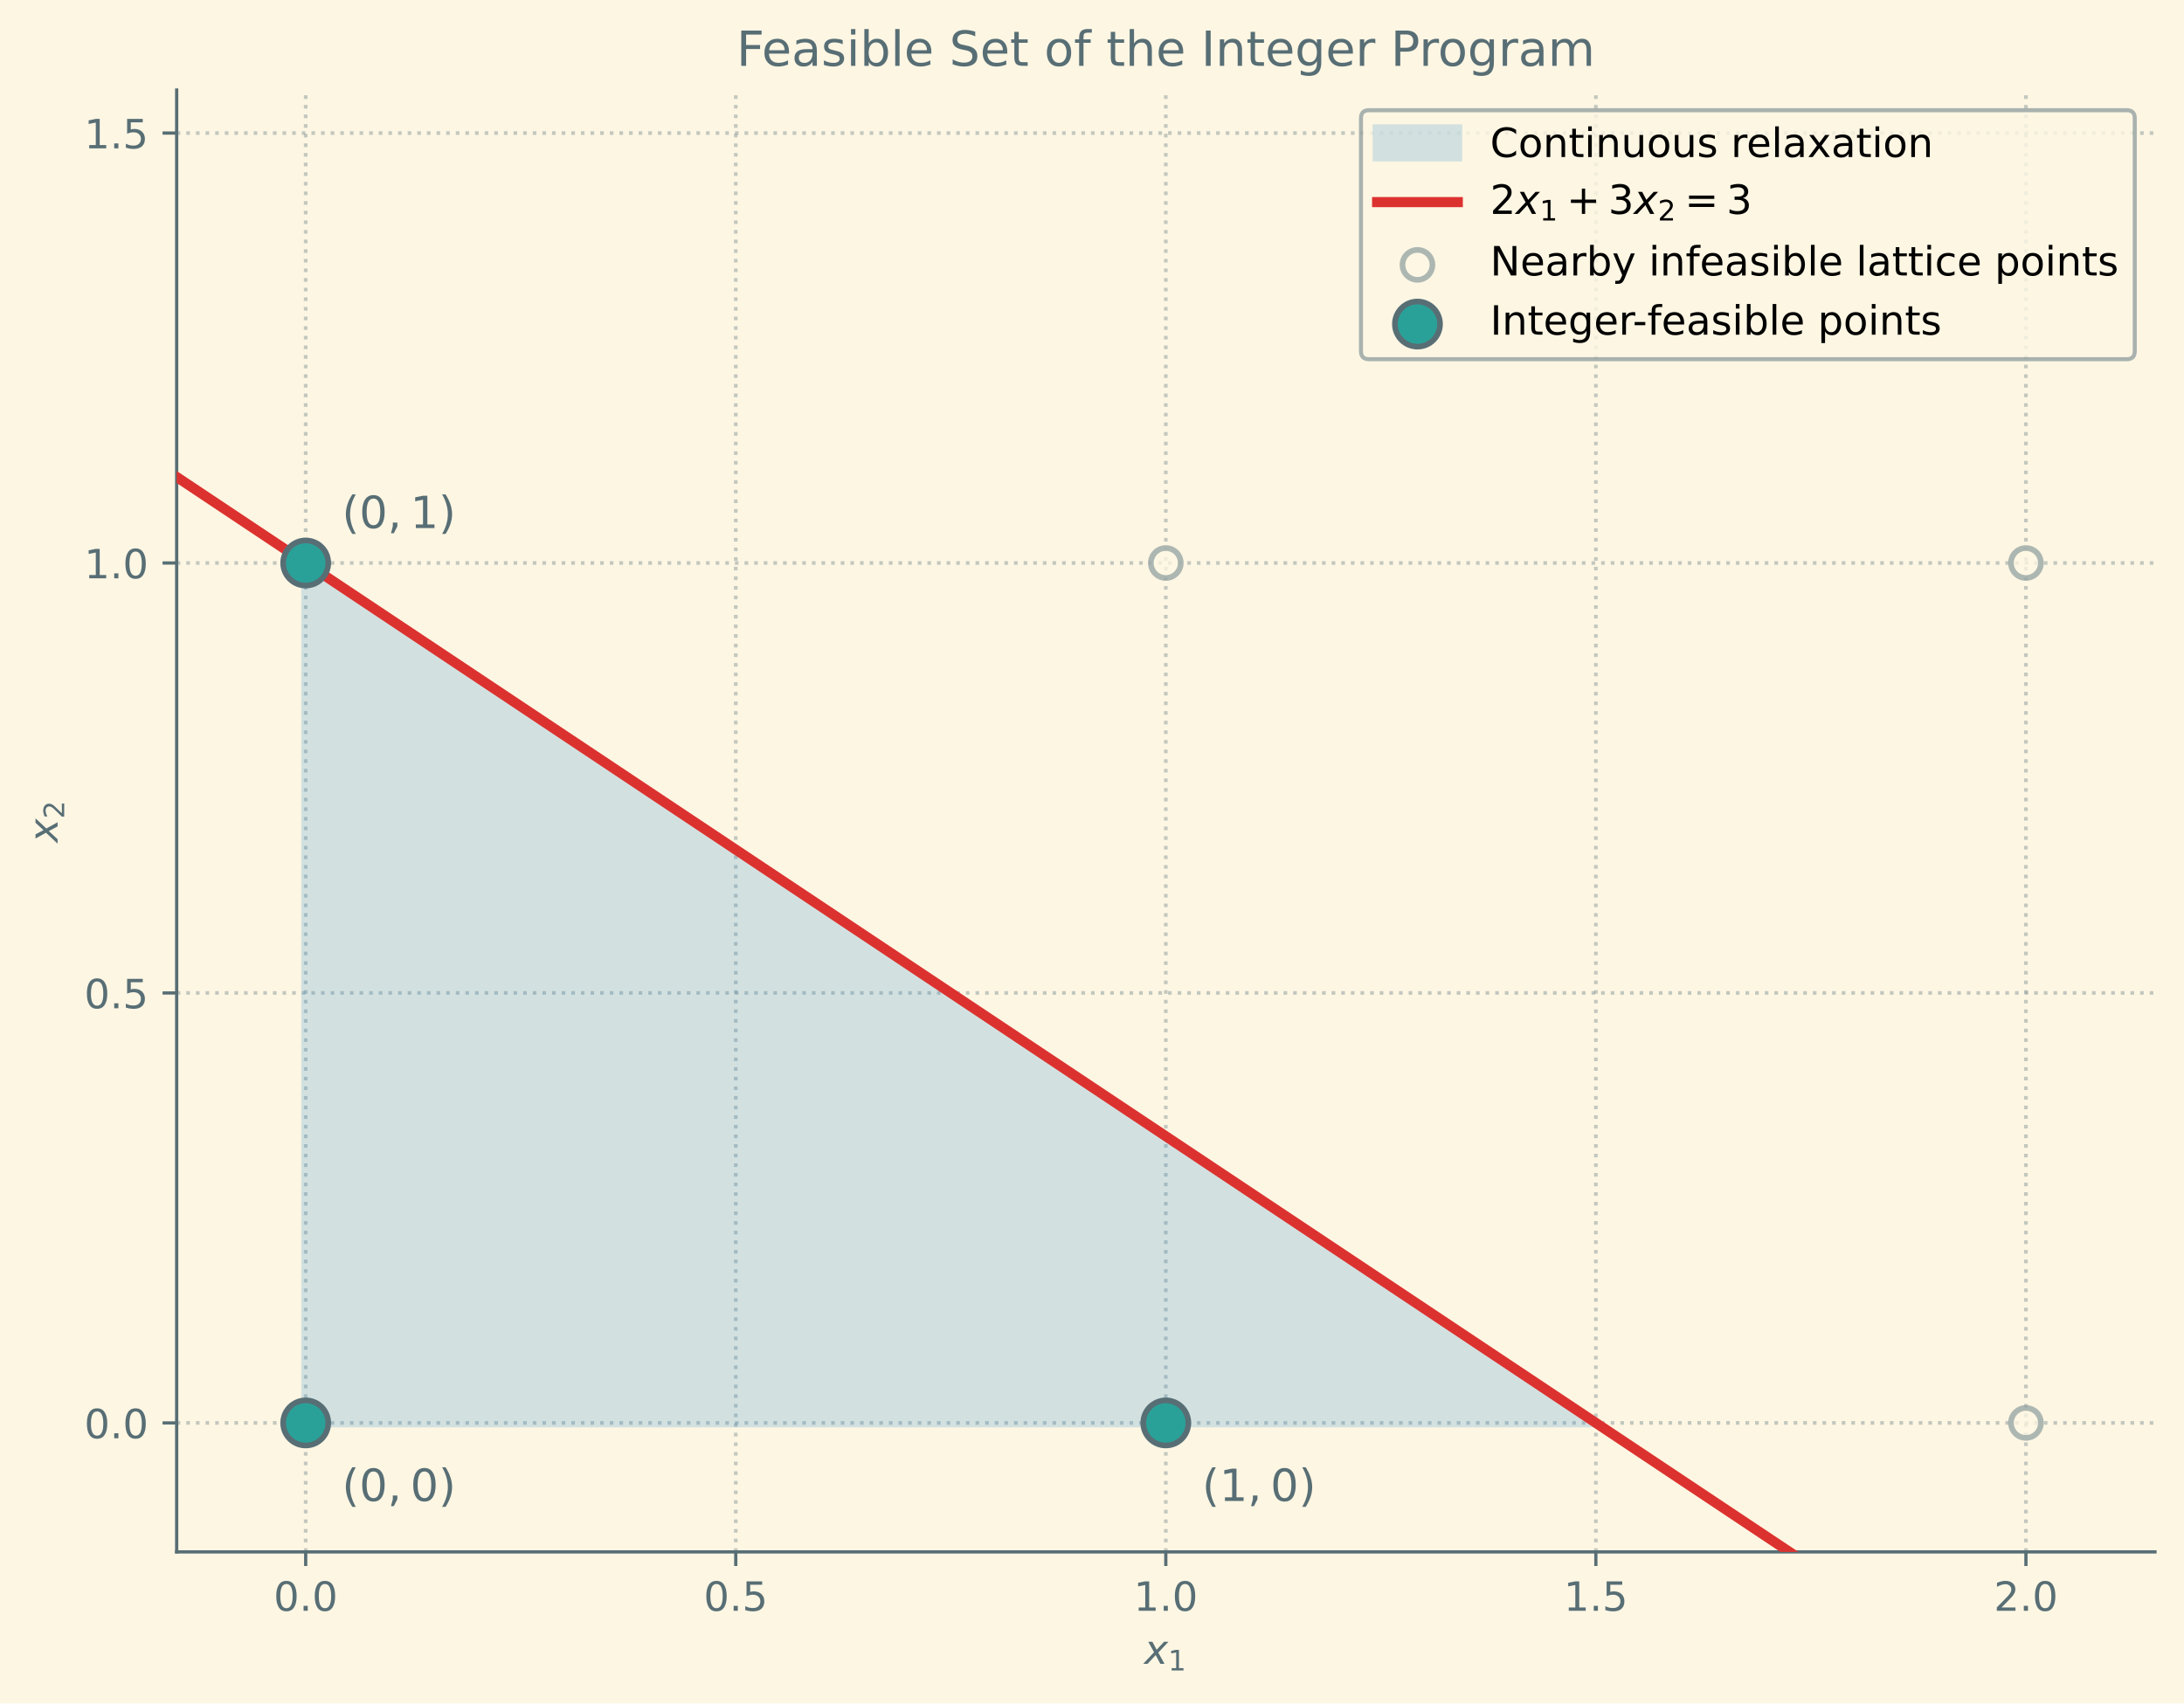
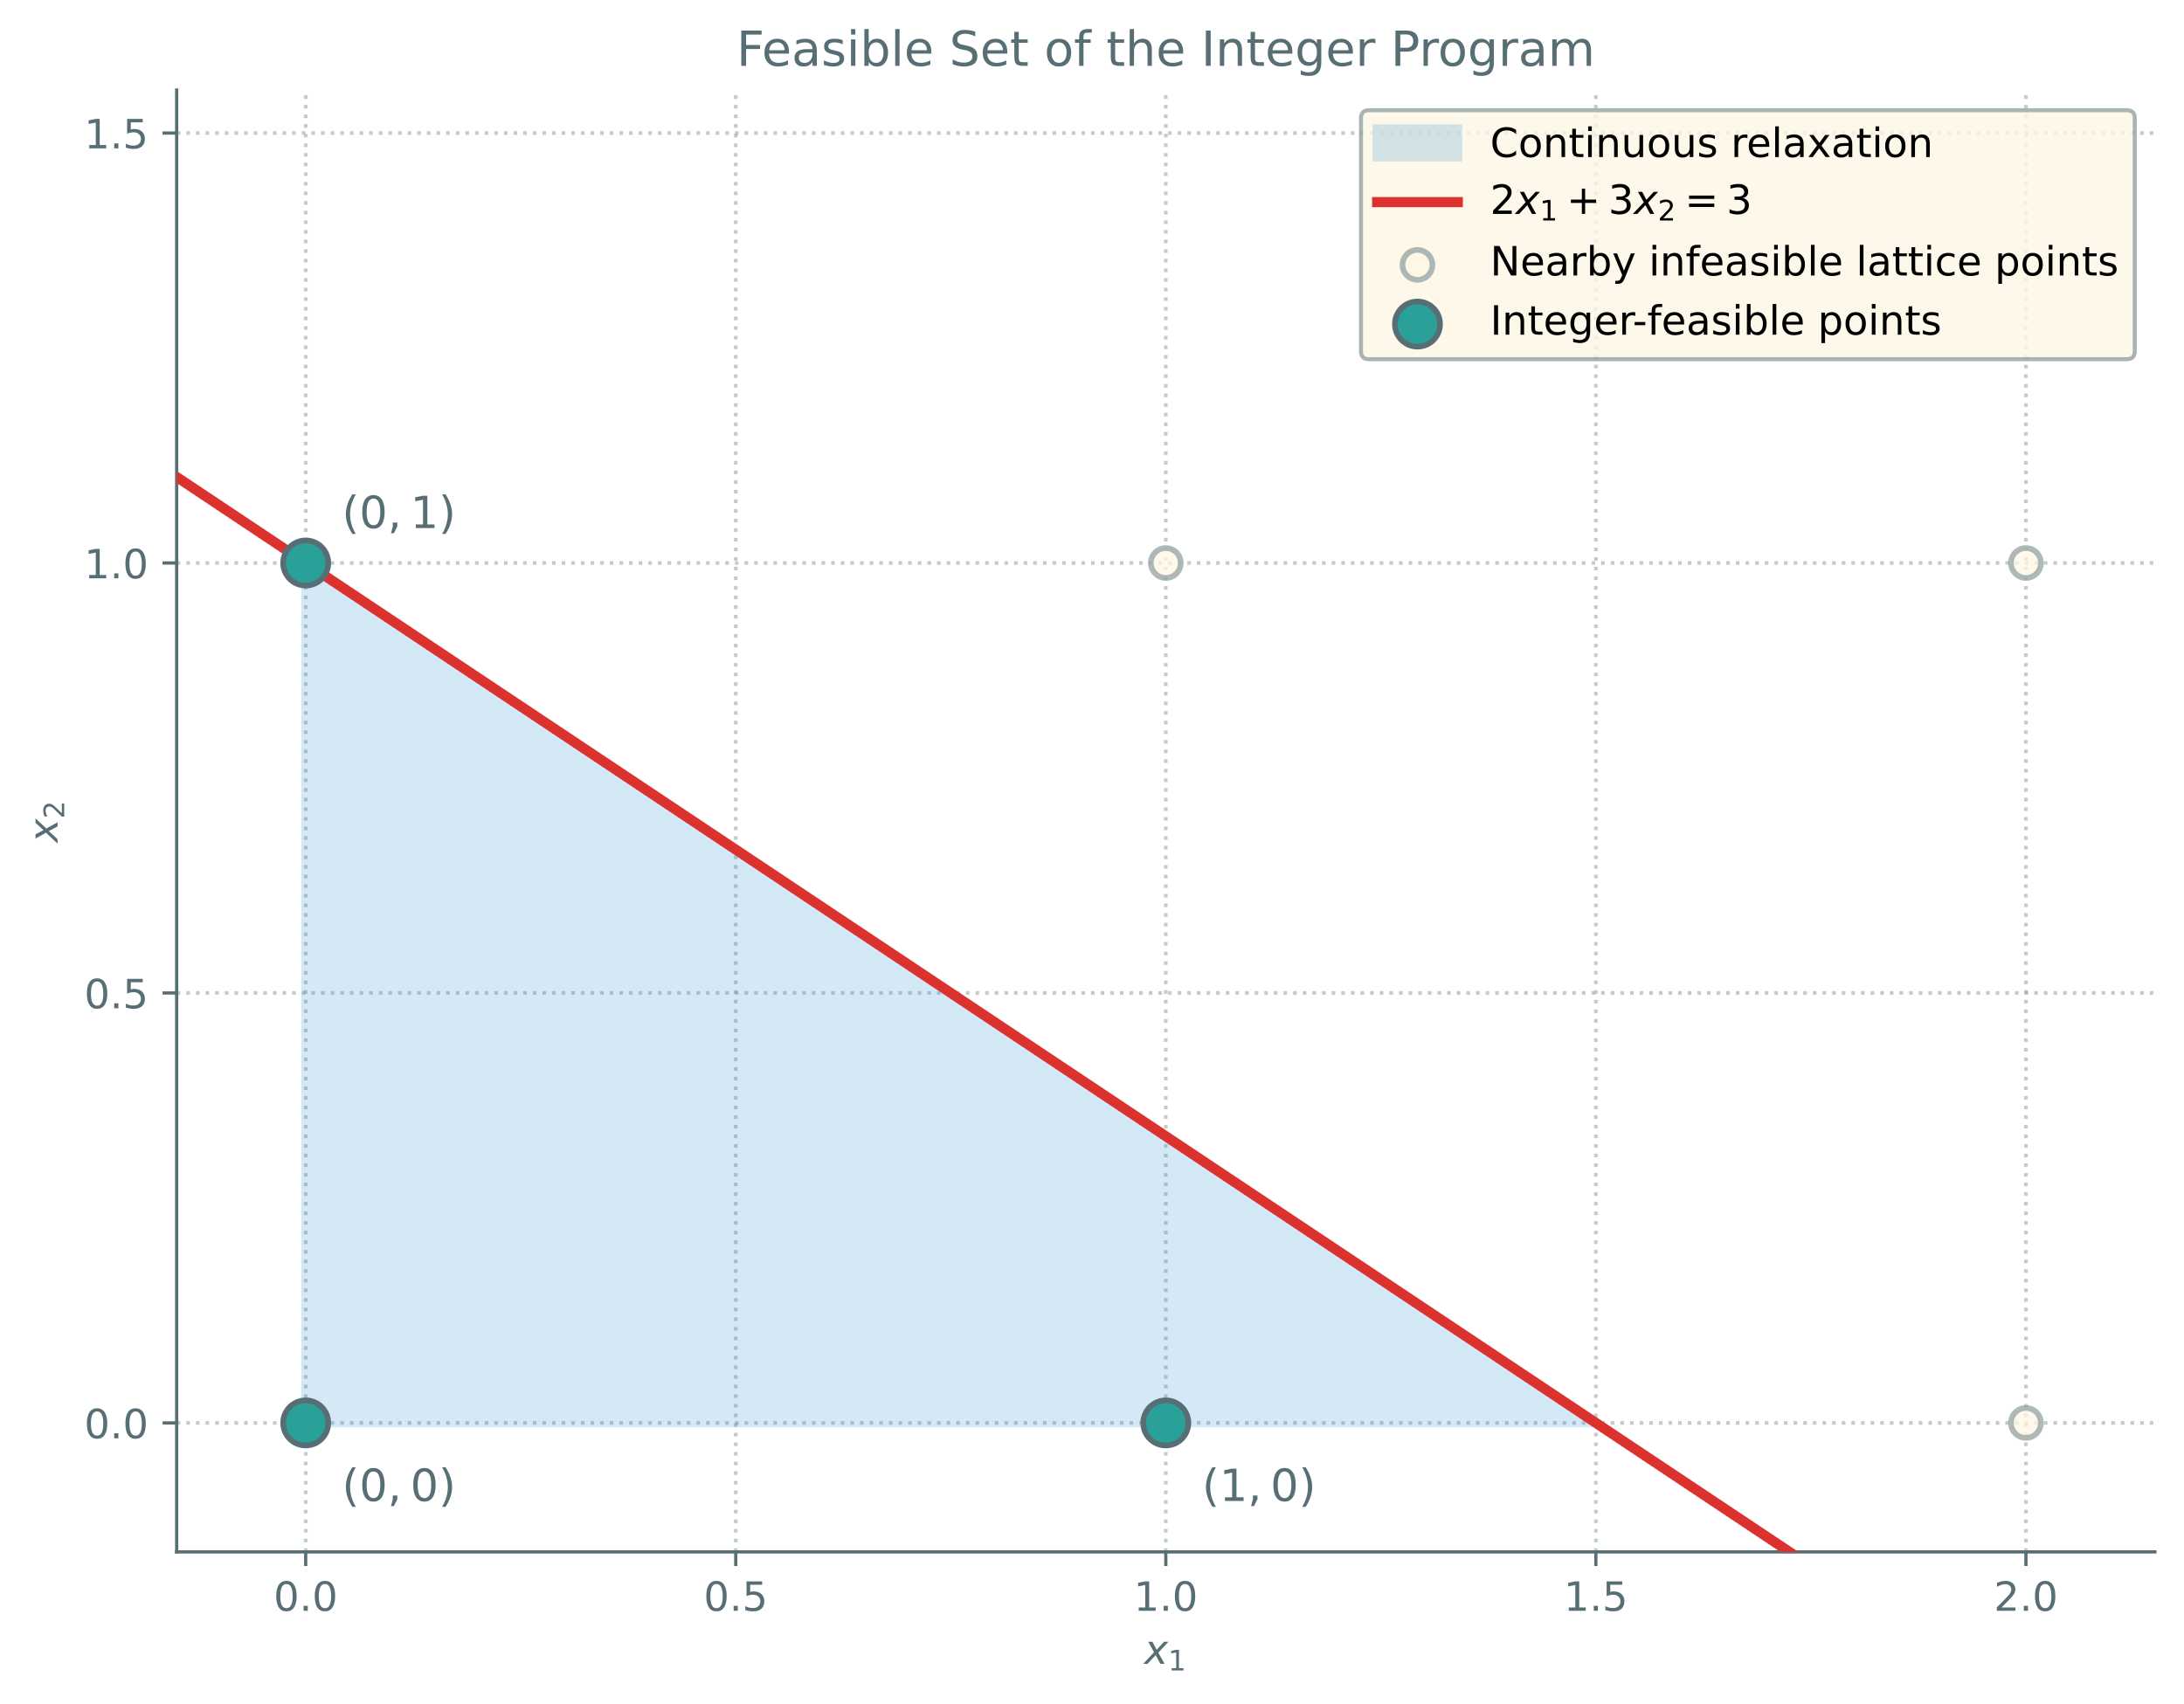
<svg xmlns="http://www.w3.org/2000/svg" xmlns:xlink="http://www.w3.org/1999/xlink" width="541.2pt" height="422.21pt" viewBox="0 0 541.2 422.21" version="1.1">
  <defs>
    <style type="text/css">*{stroke-linejoin: round; stroke-linecap: butt}</style>
  </defs>
  <g id="figure_1">
    <g id="patch_1">
-       <path d="M 0 422.21  L 541.2 422.21  L 541.2 0  L 0 0  z " style="fill: #fdf6e3" />
+       <path d="M 0 422.21  L 541.2 422.21  L 541.2 0  L 0 0  z " style="fill: none" />
    </g>
    <g id="axes_1">
      <g id="patch_2">
-         <path d="M 43.781 384.653  L 534 384.653  L 534 22.318  L 43.781 22.318  z " style="fill: #fdf6e3" />
+         <path d="M 43.781 384.653  L 534 384.653  L 534 22.318  L 43.781 22.318  z " style="fill: none" />
      </g>
      <g id="matplotlib.axis_1">
        <g id="xtick_1">
          <g id="line2d_1">
            <path d="M 75.752 384.653  L 75.752 22.318  " clip-path="url(#p98ac660688)" style="fill: none; stroke-dasharray: 0.9,1.485; stroke-dashoffset: 0; stroke: #93a1a1; stroke-opacity: 0.55; stroke-width: 0.9" />
          </g>
          <g id="line2d_2">
            <defs>
              <path id="mdb1cb2bedc" d="M 0 0  L 0 3.5  " style="stroke: #586e75; stroke-width: 0.8" />
            </defs>
            <g>
              <use xlink:href="#mdb1cb2bedc" x="75.752" y="384.653" style="fill: #586e75; stroke: #586e75; stroke-width: 0.8" />
            </g>
          </g>
          <g id="text_1">
            <text style="font-size: 10px; font-family: 'DejaVu Sans', 'Bitstream Vera Sans', 'Computer Modern Sans Serif', 'Lucida Grande', 'Verdana', 'Geneva', 'Lucid', 'Arial', 'Helvetica', 'Avant Garde', sans-serif; text-anchor: middle; fill: #586e75" x="75.752" y="399.252" transform="rotate(-0 75.75201 399.2518)">0.0</text>
          </g>
        </g>
        <g id="xtick_2">
          <g id="line2d_3">
            <path d="M 182.321 384.653  L 182.321 22.318  " clip-path="url(#p98ac660688)" style="fill: none; stroke-dasharray: 0.9,1.485; stroke-dashoffset: 0; stroke: #93a1a1; stroke-opacity: 0.55; stroke-width: 0.9" />
          </g>
          <g id="line2d_4">
            <g>
              <use xlink:href="#mdb1cb2bedc" x="182.321" y="384.653" style="fill: #586e75; stroke: #586e75; stroke-width: 0.8" />
            </g>
          </g>
          <g id="text_2">
            <text style="font-size: 10px; font-family: 'DejaVu Sans', 'Bitstream Vera Sans', 'Computer Modern Sans Serif', 'Lucida Grande', 'Verdana', 'Geneva', 'Lucid', 'Arial', 'Helvetica', 'Avant Garde', sans-serif; text-anchor: middle; fill: #586e75" x="182.321" y="399.252" transform="rotate(-0 182.3212 399.2518)">0.5</text>
          </g>
        </g>
        <g id="xtick_3">
          <g id="line2d_5">
            <path d="M 288.89 384.653  L 288.89 22.318  " clip-path="url(#p98ac660688)" style="fill: none; stroke-dasharray: 0.9,1.485; stroke-dashoffset: 0; stroke: #93a1a1; stroke-opacity: 0.55; stroke-width: 0.9" />
          </g>
          <g id="line2d_6">
            <g>
              <use xlink:href="#mdb1cb2bedc" x="288.89" y="384.653" style="fill: #586e75; stroke: #586e75; stroke-width: 0.8" />
            </g>
          </g>
          <g id="text_3">
            <text style="font-size: 10px; font-family: 'DejaVu Sans', 'Bitstream Vera Sans', 'Computer Modern Sans Serif', 'Lucida Grande', 'Verdana', 'Geneva', 'Lucid', 'Arial', 'Helvetica', 'Avant Garde', sans-serif; text-anchor: middle; fill: #586e75" x="288.89" y="399.252" transform="rotate(-0 288.8904 399.2518)">1.0</text>
          </g>
        </g>
        <g id="xtick_4">
          <g id="line2d_7">
            <path d="M 395.46 384.653  L 395.46 22.318  " clip-path="url(#p98ac660688)" style="fill: none; stroke-dasharray: 0.9,1.485; stroke-dashoffset: 0; stroke: #93a1a1; stroke-opacity: 0.55; stroke-width: 0.9" />
          </g>
          <g id="line2d_8">
            <g>
              <use xlink:href="#mdb1cb2bedc" x="395.46" y="384.653" style="fill: #586e75; stroke: #586e75; stroke-width: 0.8" />
            </g>
          </g>
          <g id="text_4">
            <text style="font-size: 10px; font-family: 'DejaVu Sans', 'Bitstream Vera Sans', 'Computer Modern Sans Serif', 'Lucida Grande', 'Verdana', 'Geneva', 'Lucid', 'Arial', 'Helvetica', 'Avant Garde', sans-serif; text-anchor: middle; fill: #586e75" x="395.46" y="399.252" transform="rotate(-0 395.4596 399.2518)">1.5</text>
          </g>
        </g>
        <g id="xtick_5">
          <g id="line2d_9">
            <path d="M 502.029 384.653  L 502.029 22.318  " clip-path="url(#p98ac660688)" style="fill: none; stroke-dasharray: 0.9,1.485; stroke-dashoffset: 0; stroke: #93a1a1; stroke-opacity: 0.55; stroke-width: 0.9" />
          </g>
          <g id="line2d_10">
            <g>
              <use xlink:href="#mdb1cb2bedc" x="502.029" y="384.653" style="fill: #586e75; stroke: #586e75; stroke-width: 0.8" />
            </g>
          </g>
          <g id="text_5">
            <text style="font-size: 10px; font-family: 'DejaVu Sans', 'Bitstream Vera Sans', 'Computer Modern Sans Serif', 'Lucida Grande', 'Verdana', 'Geneva', 'Lucid', 'Arial', 'Helvetica', 'Avant Garde', sans-serif; text-anchor: middle; fill: #586e75" x="502.029" y="399.252" transform="rotate(-0 502.0288 399.2518)">2.0</text>
          </g>
        </g>
        <g id="text_6">
          <g style="fill: #586e75" transform="translate(283.5404 412.9299)">
            <text>
              <tspan x="0" y="-0.531" style="font-style: oblique; font-size: 10px; font-family: 'DejaVu Sans'; fill: #586e75">x</tspan>
              <tspan x="5.918" y="1.109" style="font-size: 7px; font-family: 'DejaVu Sans'; fill: #586e75">1</tspan>
            </text>
          </g>
        </g>
      </g>
      <g id="matplotlib.axis_2">
        <g id="ytick_1">
          <g id="line2d_11">
            <path d="M 43.781 352.683  L 534 352.683  " clip-path="url(#p98ac660688)" style="fill: none; stroke-dasharray: 0.9,1.485; stroke-dashoffset: 0; stroke: #93a1a1; stroke-opacity: 0.55; stroke-width: 0.9" />
          </g>
          <g id="line2d_12">
            <defs>
              <path id="m6433da2326" d="M 0 0  L -3.5 0  " style="stroke: #586e75; stroke-width: 0.8" />
            </defs>
            <g>
              <use xlink:href="#m6433da2326" x="43.781" y="352.683" style="fill: #586e75; stroke: #586e75; stroke-width: 0.8" />
            </g>
          </g>
          <g id="text_7">
            <text style="font-size: 10px; font-family: 'DejaVu Sans', 'Bitstream Vera Sans', 'Computer Modern Sans Serif', 'Lucida Grande', 'Verdana', 'Geneva', 'Lucid', 'Arial', 'Helvetica', 'Avant Garde', sans-serif; text-anchor: end; fill: #586e75" x="36.781" y="356.482" transform="rotate(-0 36.78125 356.4818)">0.0</text>
          </g>
        </g>
        <g id="ytick_2">
          <g id="line2d_13">
            <path d="M 43.781 246.113  L 534 246.113  " clip-path="url(#p98ac660688)" style="fill: none; stroke-dasharray: 0.9,1.485; stroke-dashoffset: 0; stroke: #93a1a1; stroke-opacity: 0.55; stroke-width: 0.9" />
          </g>
          <g id="line2d_14">
            <g>
              <use xlink:href="#m6433da2326" x="43.781" y="246.113" style="fill: #586e75; stroke: #586e75; stroke-width: 0.8" />
            </g>
          </g>
          <g id="text_8">
            <text style="font-size: 10px; font-family: 'DejaVu Sans', 'Bitstream Vera Sans', 'Computer Modern Sans Serif', 'Lucida Grande', 'Verdana', 'Geneva', 'Lucid', 'Arial', 'Helvetica', 'Avant Garde', sans-serif; text-anchor: end; fill: #586e75" x="36.781" y="249.913" transform="rotate(-0 36.78125 249.9126)">0.5</text>
          </g>
        </g>
        <g id="ytick_3">
          <g id="line2d_15">
            <path d="M 43.781 139.544  L 534 139.544  " clip-path="url(#p98ac660688)" style="fill: none; stroke-dasharray: 0.9,1.485; stroke-dashoffset: 0; stroke: #93a1a1; stroke-opacity: 0.55; stroke-width: 0.9" />
          </g>
          <g id="line2d_16">
            <g>
              <use xlink:href="#m6433da2326" x="43.781" y="139.544" style="fill: #586e75; stroke: #586e75; stroke-width: 0.8" />
            </g>
          </g>
          <g id="text_9">
            <text style="font-size: 10px; font-family: 'DejaVu Sans', 'Bitstream Vera Sans', 'Computer Modern Sans Serif', 'Lucida Grande', 'Verdana', 'Geneva', 'Lucid', 'Arial', 'Helvetica', 'Avant Garde', sans-serif; text-anchor: end; fill: #586e75" x="36.781" y="143.343" transform="rotate(-0 36.78125 143.3435)">1.0</text>
          </g>
        </g>
        <g id="ytick_4">
          <g id="line2d_17">
            <path d="M 43.781 32.975  L 534 32.975  " clip-path="url(#p98ac660688)" style="fill: none; stroke-dasharray: 0.9,1.485; stroke-dashoffset: 0; stroke: #93a1a1; stroke-opacity: 0.55; stroke-width: 0.9" />
          </g>
          <g id="line2d_18">
            <g>
              <use xlink:href="#m6433da2326" x="43.781" y="32.975" style="fill: #586e75; stroke: #586e75; stroke-width: 0.8" />
            </g>
          </g>
          <g id="text_10">
            <text style="font-size: 10px; font-family: 'DejaVu Sans', 'Bitstream Vera Sans', 'Computer Modern Sans Serif', 'Lucida Grande', 'Verdana', 'Geneva', 'Lucid', 'Arial', 'Helvetica', 'Avant Garde', sans-serif; text-anchor: end; fill: #586e75" x="36.781" y="36.774" transform="rotate(-0 36.78125 36.77426)">1.5</text>
          </g>
        </g>
        <g id="text_11">
          <g style="fill: #586e75" transform="translate(14.79844 208.8357) rotate(-90)">
            <text>
              <tspan x="0" y="-0.531" style="font-style: oblique; font-size: 10px; font-family: 'DejaVu Sans'; fill: #586e75">x</tspan>
              <tspan x="5.918" y="1.109" style="font-size: 7px; font-family: 'DejaVu Sans'; fill: #586e75">2</tspan>
            </text>
          </g>
        </g>
      </g>
      <g id="patch_3">
        <path d="M 75.752 352.683  L 395.46 352.683  L 75.752 139.544  z " clip-path="url(#p98ac660688)" style="fill: #268bd2; opacity: 0.2; stroke: #268bd2; stroke-width: 2.2; stroke-linejoin: miter" />
      </g>
      <g id="patch_4">
        <path d="M 43.781 384.653  L 43.781 22.318  " style="fill: none; stroke: #586e75; stroke-width: 0.8; stroke-linejoin: miter; stroke-linecap: square" />
      </g>
      <g id="patch_5">
        <path d="M 43.781 384.653  L 534 384.653  " style="fill: none; stroke: #586e75; stroke-width: 0.8; stroke-linejoin: miter; stroke-linecap: square" />
      </g>
      <g id="line2d_19">
        <path d="M 43.781 118.23  L 501.25 423.21  L 501.25 423.21  " clip-path="url(#p98ac660688)" style="fill: none; stroke: #dc322f; stroke-width: 2.5; stroke-linecap: square" />
      </g>
      <g id="text_12">
        <g style="fill: #586e75" transform="translate(84.75201 372.6826)">
          <text>
            <tspan x="0" y="-0.656" style="font-size: 11px; font-family: 'DejaVu Sans'; fill: #586e75">(</tspan>
            <tspan x="4.292" y="-0.656" style="font-size: 11px; font-family: 'DejaVu Sans'; fill: #586e75">0</tspan>
            <tspan x="11.29" y="-0.656" style="font-size: 11px; font-family: 'DejaVu Sans'; fill: #586e75">,</tspan>
            <tspan x="16.93" y="-0.656" style="font-size: 11px; font-family: 'DejaVu Sans'; fill: #586e75">0</tspan>
            <tspan x="23.928" y="-0.656" style="font-size: 11px; font-family: 'DejaVu Sans'; fill: #586e75">)</tspan>
          </text>
        </g>
      </g>
      <g id="text_13">
        <g style="fill: #586e75" transform="translate(84.75201 131.5442)">
          <text>
            <tspan x="0" y="-0.656" style="font-size: 11px; font-family: 'DejaVu Sans'; fill: #586e75">(</tspan>
            <tspan x="4.292" y="-0.656" style="font-size: 11px; font-family: 'DejaVu Sans'; fill: #586e75">0</tspan>
            <tspan x="11.29" y="-0.656" style="font-size: 11px; font-family: 'DejaVu Sans'; fill: #586e75">,</tspan>
            <tspan x="16.93" y="-0.656" style="font-size: 11px; font-family: 'DejaVu Sans'; fill: #586e75">1</tspan>
            <tspan x="23.928" y="-0.656" style="font-size: 11px; font-family: 'DejaVu Sans'; fill: #586e75">)</tspan>
          </text>
        </g>
      </g>
      <g id="text_14">
        <g style="fill: #586e75" transform="translate(297.8904 372.6826)">
          <text>
            <tspan x="0" y="-0.656" style="font-size: 11px; font-family: 'DejaVu Sans'; fill: #586e75">(</tspan>
            <tspan x="4.292" y="-0.656" style="font-size: 11px; font-family: 'DejaVu Sans'; fill: #586e75">1</tspan>
            <tspan x="11.29" y="-0.656" style="font-size: 11px; font-family: 'DejaVu Sans'; fill: #586e75">,</tspan>
            <tspan x="16.93" y="-0.656" style="font-size: 11px; font-family: 'DejaVu Sans'; fill: #586e75">0</tspan>
            <tspan x="23.928" y="-0.656" style="font-size: 11px; font-family: 'DejaVu Sans'; fill: #586e75">)</tspan>
          </text>
        </g>
      </g>
      <g id="text_15">
        <text style="font-size: 12px; font-family: 'DejaVu Sans', 'Bitstream Vera Sans', 'Computer Modern Sans Serif', 'Lucida Grande', 'Verdana', 'Geneva', 'Lucid', 'Arial', 'Helvetica', 'Avant Garde', sans-serif; text-anchor: middle; fill: #586e75" x="288.89" y="16.318" transform="rotate(-0 288.8904 16.31812)">Feasible Set of the Integer Program</text>
      </g>
      <g id="PathCollection_1">
        <defs>
          <path id="me485c53eda" d="M 0 3.708  C 0.983 3.708 1.927 3.317 2.622 2.622  C 3.317 1.927 3.708 0.983 3.708 0  C 3.708 -0.983 3.317 -1.927 2.622 -2.622  C 1.927 -3.317 0.983 -3.708 0 -3.708  C -0.983 -3.708 -1.927 -3.317 -2.622 -2.622  C -3.317 -1.927 -3.708 -0.983 -3.708 0  C -3.708 0.983 -3.317 1.927 -2.622 2.622  C -1.927 3.317 -0.983 3.708 0 3.708  z " style="stroke: #93a1a1; stroke-opacity: 0.75; stroke-width: 1.4" />
        </defs>
        <g clip-path="url(#p98ac660688)">
          <use xlink:href="#me485c53eda" x="288.89" y="139.544" style="fill: #fdf6e3; fill-opacity: 0.75; stroke: #93a1a1; stroke-opacity: 0.75; stroke-width: 1.4" />
          <use xlink:href="#me485c53eda" x="502.029" y="352.683" style="fill: #fdf6e3; fill-opacity: 0.75; stroke: #93a1a1; stroke-opacity: 0.75; stroke-width: 1.4" />
          <use xlink:href="#me485c53eda" x="502.029" y="139.544" style="fill: #fdf6e3; fill-opacity: 0.75; stroke: #93a1a1; stroke-opacity: 0.75; stroke-width: 1.4" />
        </g>
      </g>
      <g id="PathCollection_2">
        <defs>
          <path id="m25bb82ffa1" d="M 0 5.59  C 1.483 5.59 2.905 5.001 3.953 3.953  C 5.001 2.905 5.59 1.483 5.59 0  C 5.59 -1.483 5.001 -2.905 3.953 -3.953  C 2.905 -5.001 1.483 -5.59 0 -5.59  C -1.483 -5.59 -2.905 -5.001 -3.953 -3.953  C -5.001 -2.905 -5.59 -1.483 -5.59 0  C -5.59 1.483 -5.001 2.905 -3.953 3.953  C -2.905 5.001 -1.483 5.59 0 5.59  z " style="stroke: #586e75; stroke-width: 1.4" />
        </defs>
        <g clip-path="url(#p98ac660688)">
          <use xlink:href="#m25bb82ffa1" x="75.752" y="352.683" style="fill: #2aa198; stroke: #586e75; stroke-width: 1.4" />
          <use xlink:href="#m25bb82ffa1" x="75.752" y="139.544" style="fill: #2aa198; stroke: #586e75; stroke-width: 1.4" />
          <use xlink:href="#m25bb82ffa1" x="288.89" y="352.683" style="fill: #2aa198; stroke: #586e75; stroke-width: 1.4" />
        </g>
      </g>
      <g id="legend_1">
        <g id="patch_6">
          <path d="M 339.251 89.031  L 527 89.031  Q 529 89.031 529 87.031  L 529 29.318  Q 529 27.318 527 27.318  L 339.251 27.318  Q 337.251 27.318 337.251 29.318  L 337.251 87.031  Q 337.251 89.031 339.251 89.031  z " style="fill: #fdf6e3; opacity: 0.8; stroke: #93a1a1; stroke-linejoin: miter" />
        </g>
        <g id="patch_7">
          <path d="M 341.251 38.917  L 361.251 38.917  L 361.251 31.917  L 341.251 31.917  z " style="fill: #268bd2; opacity: 0.2; stroke: #268bd2; stroke-width: 2.2; stroke-linejoin: miter" />
        </g>
        <g id="text_16">
          <text style="font-size: 10px; font-family: 'DejaVu Sans', 'Bitstream Vera Sans', 'Computer Modern Sans Serif', 'Lucida Grande', 'Verdana', 'Geneva', 'Lucid', 'Arial', 'Helvetica', 'Avant Garde', sans-serif; text-anchor: start" x="369.251" y="38.917" transform="rotate(-0 369.2511 38.91656)">Continuous relaxation</text>
        </g>
        <g id="line2d_20">
          <path d="M 341.251 50.095  L 351.251 50.095  L 361.251 50.095  " style="fill: none; stroke: #dc322f; stroke-width: 2.5; stroke-linecap: square" />
        </g>
        <g id="text_17">
          <g transform="translate(369.2511 53.59469)">
            <text>
              <tspan x="0" y="-0.578" style="font-size: 10px; font-family: 'DejaVu Sans'">2</tspan>
              <tspan x="18.956" y="-0.578" style="font-size: 10px; font-family: 'DejaVu Sans'">+</tspan>
              <tspan x="29.283" y="-0.578" style="font-size: 10px; font-family: 'DejaVu Sans'">3</tspan>
              <tspan x="48.238" y="-0.578" style="font-size: 10px; font-family: 'DejaVu Sans'">=</tspan>
              <tspan x="58.565" y="-0.578" style="font-size: 10px; font-family: 'DejaVu Sans'">3</tspan>
              <tspan x="6.362" y="-0.578" style="font-style: oblique; font-size: 10px; font-family: 'DejaVu Sans'">x</tspan>
              <tspan x="35.645" y="-0.578" style="font-style: oblique; font-size: 10px; font-family: 'DejaVu Sans'">x</tspan>
              <tspan x="12.28" y="1.062" style="font-size: 7px; font-family: 'DejaVu Sans'">1</tspan>
              <tspan x="41.563" y="1.062" style="font-size: 7px; font-family: 'DejaVu Sans'">2</tspan>
            </text>
          </g>
        </g>
        <g id="PathCollection_3">
          <g>
            <use xlink:href="#me485c53eda" x="351.251" y="65.648" style="fill: #fdf6e3; fill-opacity: 0.75; stroke: #93a1a1; stroke-opacity: 0.75; stroke-width: 1.4" />
          </g>
        </g>
        <g id="text_18">
          <text style="font-size: 10px; font-family: 'DejaVu Sans', 'Bitstream Vera Sans', 'Computer Modern Sans Serif', 'Lucida Grande', 'Verdana', 'Geneva', 'Lucid', 'Arial', 'Helvetica', 'Avant Garde', sans-serif; text-anchor: start" x="369.251" y="68.273" transform="rotate(-0 369.2511 68.27281)">Nearby infeasible lattice points</text>
        </g>
        <g id="PathCollection_4">
          <g>
            <use xlink:href="#m25bb82ffa1" x="351.251" y="80.326" style="fill: #2aa198; stroke: #586e75; stroke-width: 1.4" />
          </g>
        </g>
        <g id="text_19">
          <text style="font-size: 10px; font-family: 'DejaVu Sans', 'Bitstream Vera Sans', 'Computer Modern Sans Serif', 'Lucida Grande', 'Verdana', 'Geneva', 'Lucid', 'Arial', 'Helvetica', 'Avant Garde', sans-serif; text-anchor: start" x="369.251" y="82.951" transform="rotate(-0 369.2511 82.95094)">Integer-feasible points</text>
        </g>
      </g>
    </g>
  </g>
  <defs>
    <clipPath id="p98ac660688">
      <rect x="43.781" y="22.318" width="490.218" height="362.335" />
    </clipPath>
  </defs>
</svg>
